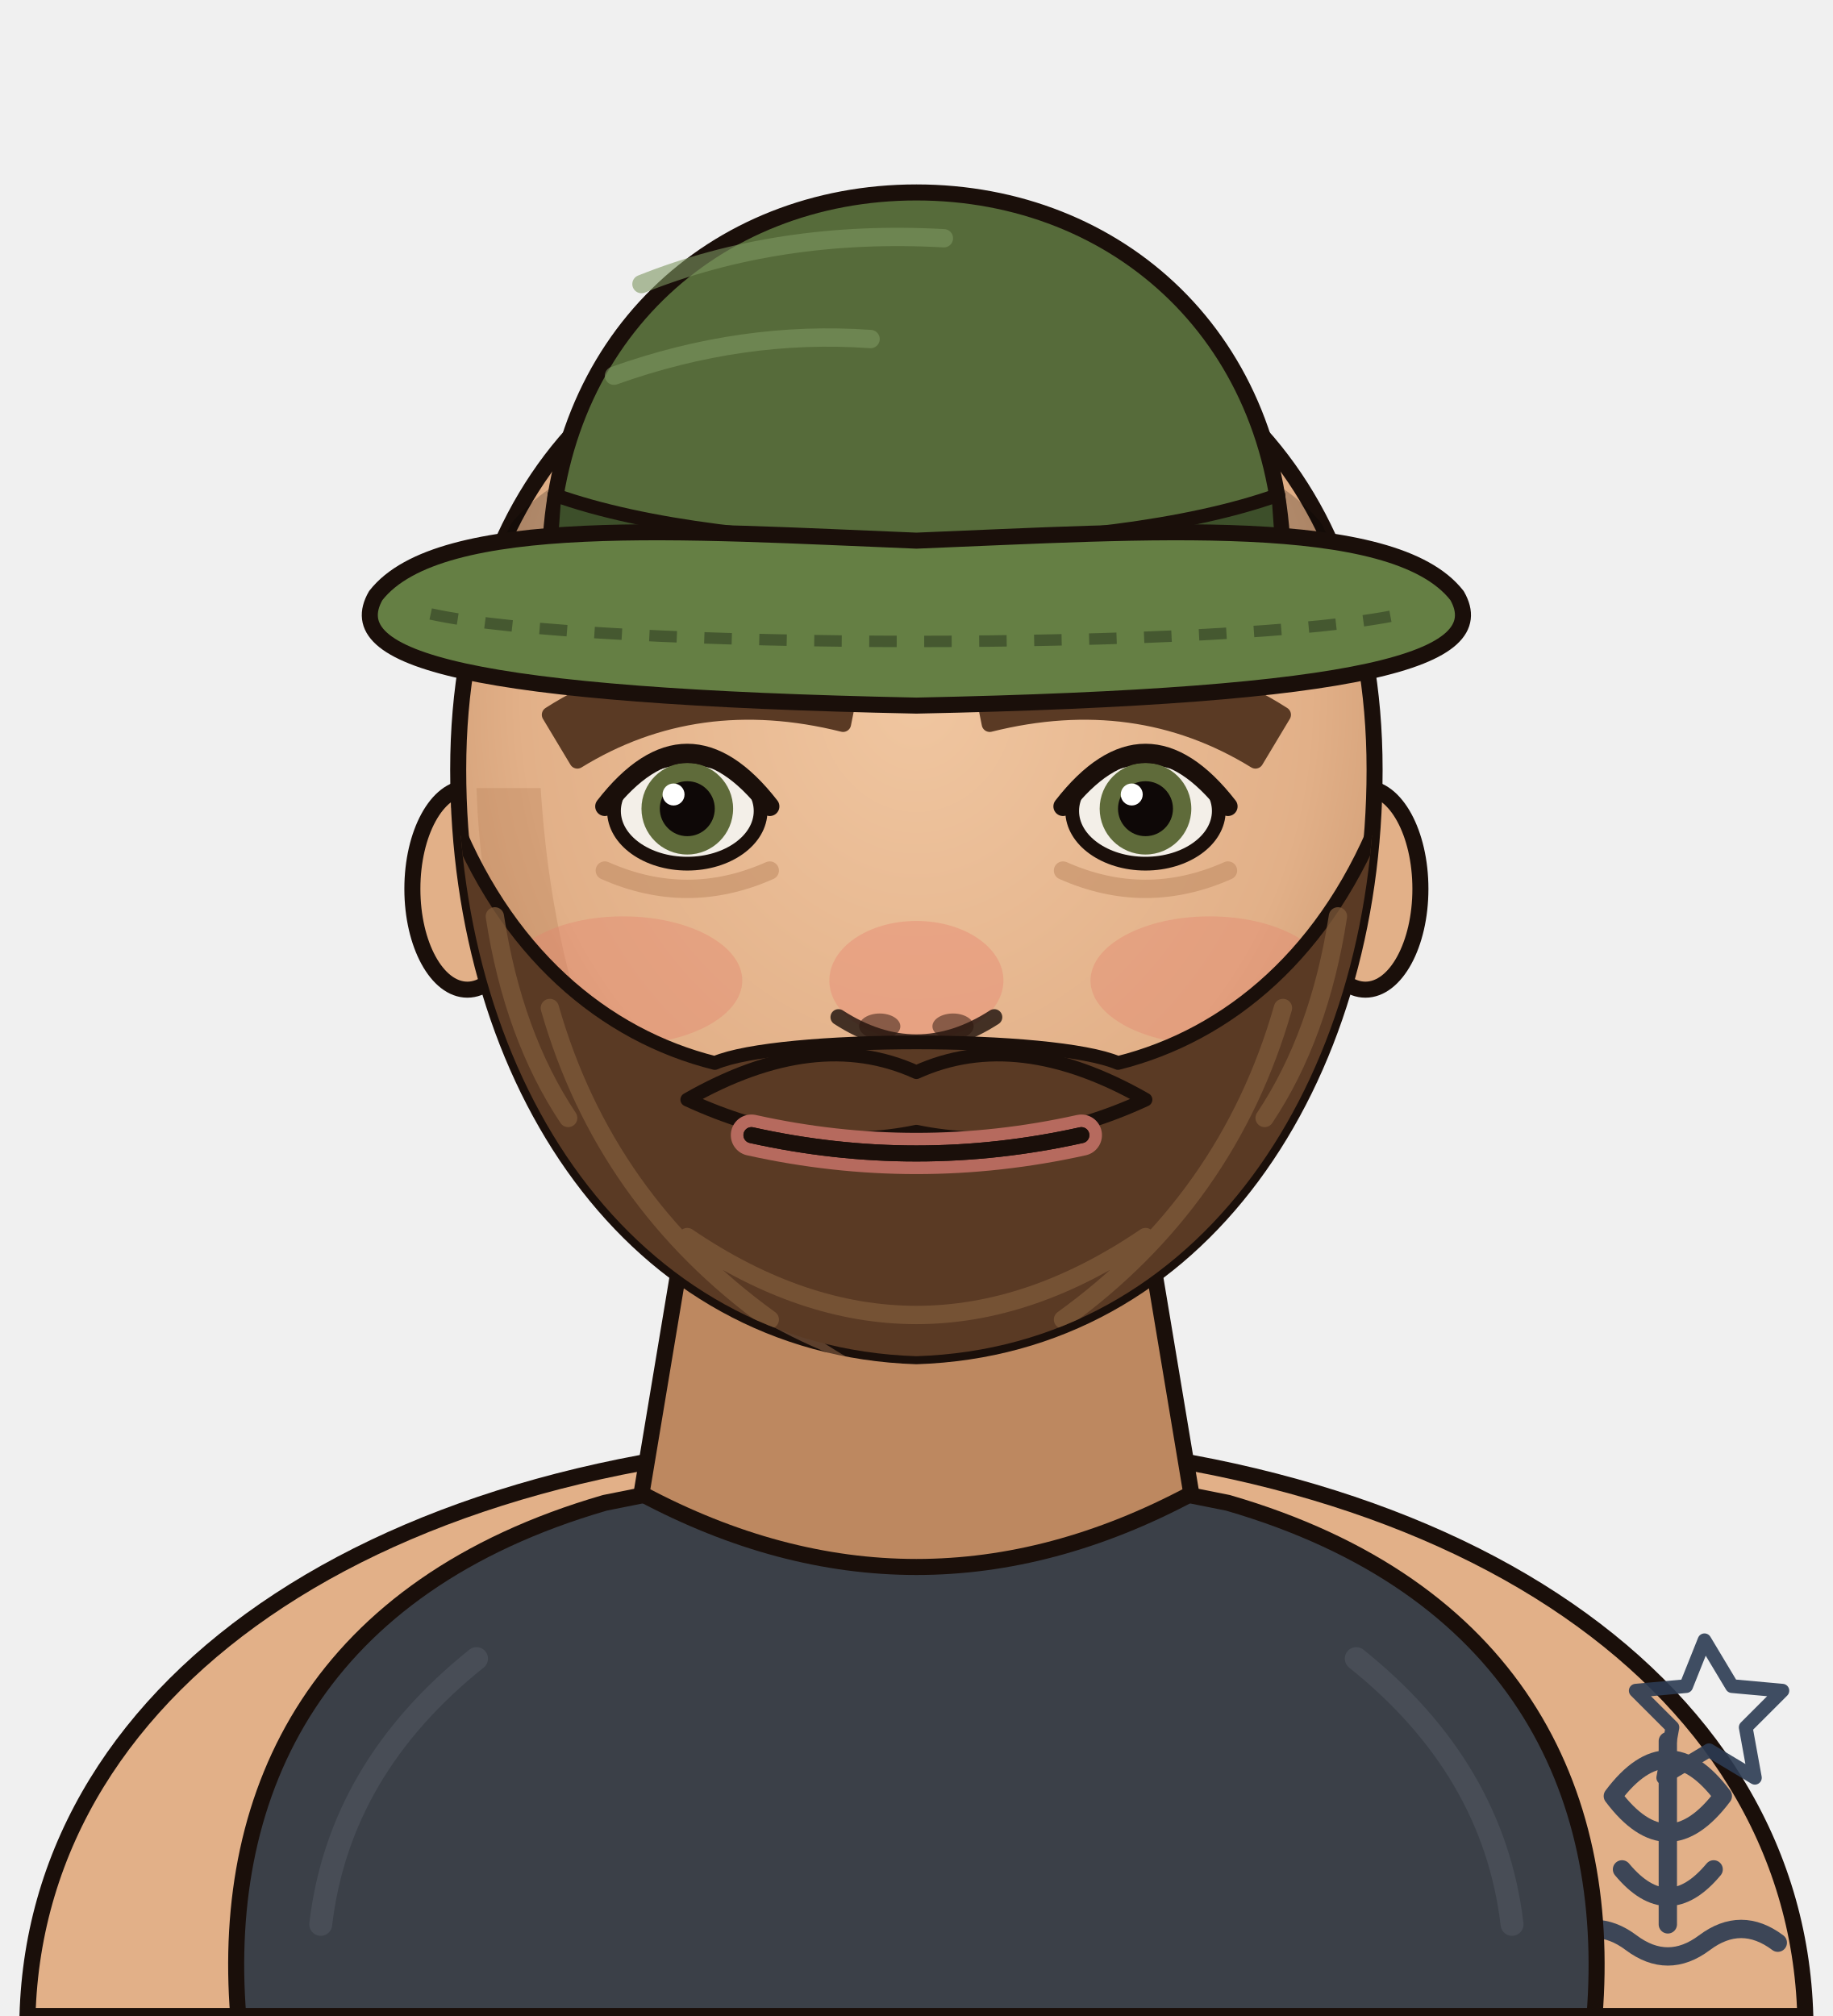
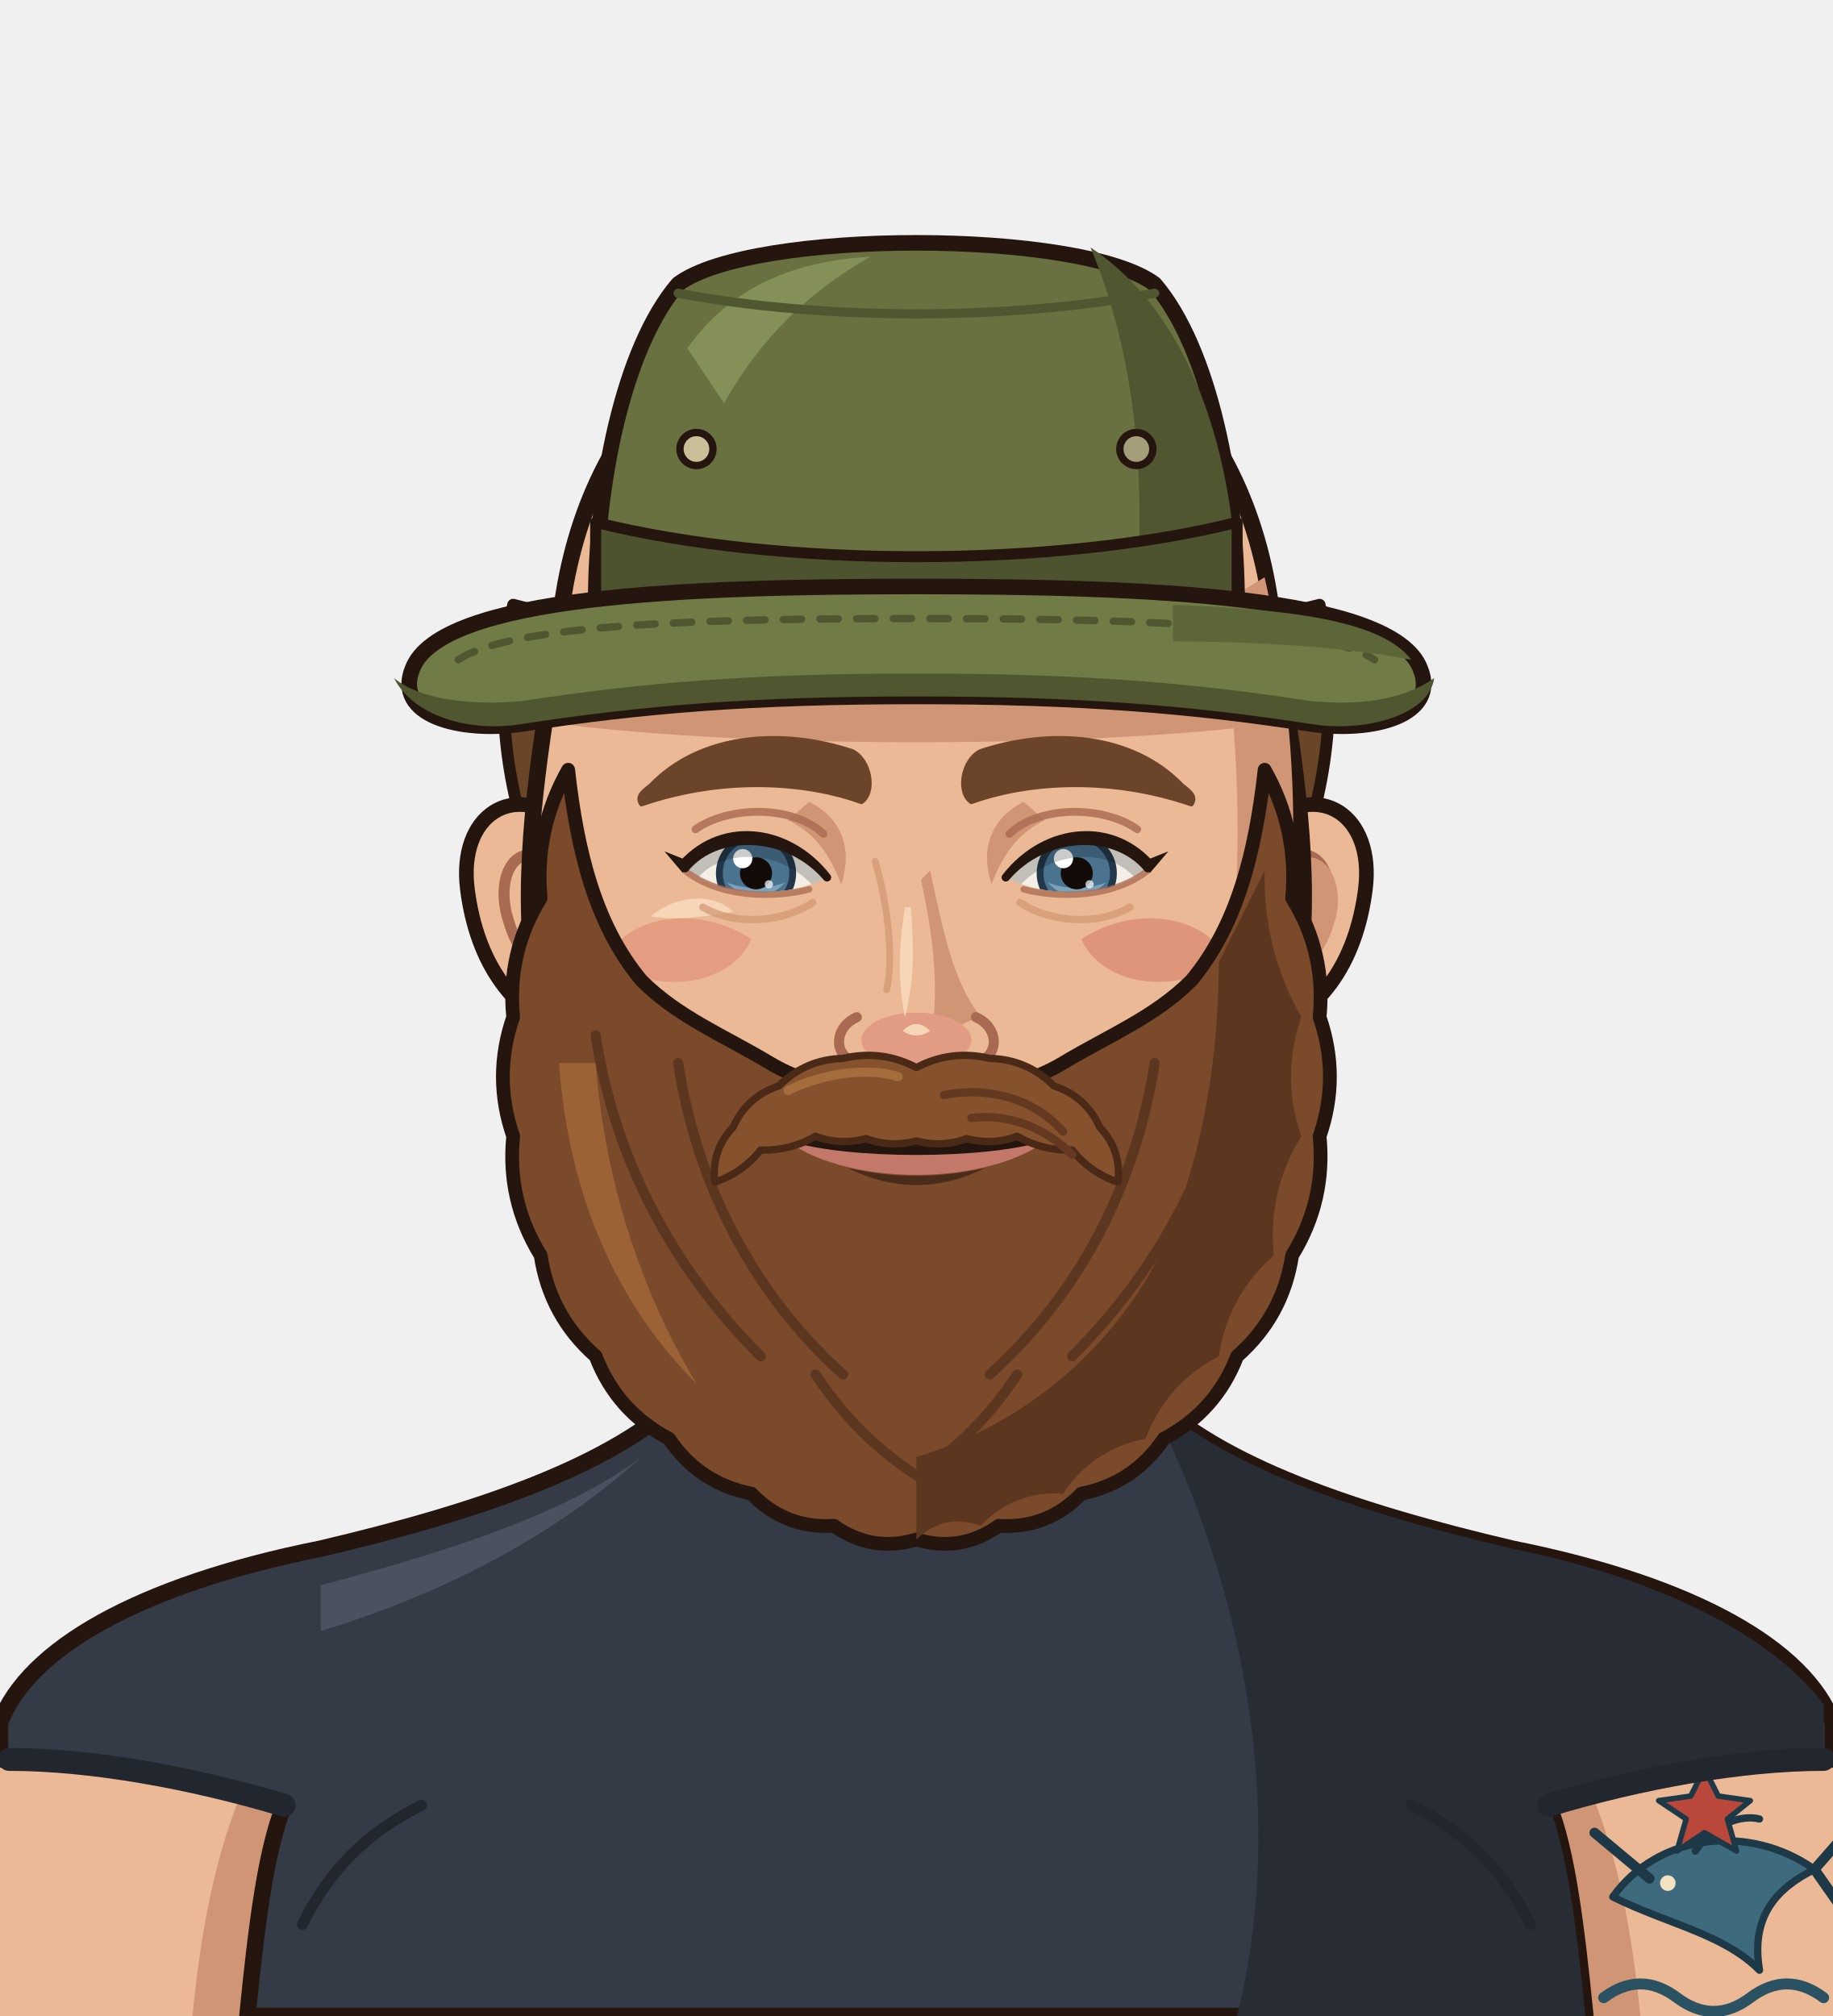
<svg xmlns="http://www.w3.org/2000/svg" viewBox="0 0 400 440" role="img" aria-label="Avatar Cal">
  <defs>
    <clipPath id="mouth-clip">
-       <path id="mouth-clip-path" d="M 164 247.75 Q 200 255.75 236 247.75 Q 200 255.75 164 247.75 Z" />
+       <path id="mouth-clip-path" d="M 172.3 247.8 C 188.9 251.9 211.1 251.9 227.8 247.8 C 215.3 251.9 184.7 251.9 172.3 247.8 Z" />
    </clipPath>
    <clipPath id="face-clip">
-       <path d="M 100 168 C 100 98, 146 64, 200 64 C 254 64, 300 98, 300 168 C 300 236, 262 294, 200 296 C 138 294, 100 236, 100 168 Z" />
+       <path d="M 200 62 C 156 62 126 92 122 138 C 118 162 114 186 116 208 C 118 238 132 268 158 288 C 172 298 186 302 200 302 C 214 302 228 298 242 288 C 268 268 282 238 284 208 C 286 186 282 162 278 138 C 274 92 244 62 200 62 Z" />
    </clipPath>
-     <radialGradient id="skin" cx="50%" cy="38%" r="72%">
-       <stop offset="0" stop-color="#f0c6a0" />
-       <stop offset=".6" stop-color="#e2b088" />
-       <stop offset="1" stop-color="#bd8860" />
-     </radialGradient>
  </defs>
  <g id="avatar-body">
-     <path d="M 6 440 C 8 366, 86 314, 200 314 C 314 314, 392 366, 394 440 Z" fill="#e2b088" stroke="#1a0f0a" stroke-width="3.5" stroke-linejoin="round" />
-     <g opacity=".9" stroke="#2b3b52" stroke-linecap="round" stroke-linejoin="round" fill="none">
-       <path d="M 352 392 q 12 -16 24 0 q -12 16 -24 0 Z" stroke-width="4" />
-       <path d="M 364 380 v 40 M 354 408 q 10 12 20 0" stroke-width="4" />
-       <path d="M 340 424 q 8 -6 16 0 t 16 0 t 16 0" stroke-width="4" />
-       <path d="M 372 358 l 6 10 l 11 1 l -8 8 l 2 11 l -10 -6 l -10 6 l 2 -11 l -8 -8 l 11 -1 Z" stroke-width="3" />
-     </g>
-     <path d="M 52 440 C 48 390, 70 346, 132 328 L 162 322 Q 200 346 238 322 L 268 328 C 330 346, 352 390, 348 440 Z" fill="#3b4048" stroke="#1a0f0a" stroke-width="3.5" stroke-linejoin="round" />
-     <path d="M 164 326 Q 200 352 236 326" fill="none" stroke="#2a2e34" stroke-width="6" stroke-linecap="round" />
-     <path d="M 70 420 Q 74 386 104 362 M 330 420 Q 326 386 296 362" fill="none" stroke="#4d535c" stroke-width="5" stroke-linecap="round" opacity=".7" />
+     <path d="M 64 392 C 40 386 18 382 -2 382 L -2 442 L 54 442 C 56 420 58 404 64 392 Z" fill="#ebb995" stroke="#24160f" stroke-width="3.4" stroke-linecap="round" stroke-linejoin="round" />
+     <path d="M 336 392 C 360 386 382 382 402 382 L 402 442 L 346 442 C 344 420 342 404 336 392 Z" fill="#ebb995" stroke="#24160f" stroke-width="3.4" stroke-linecap="round" stroke-linejoin="round" />
+     <path d="M 62 394 C 58 404 56 420 54 440 L 42 440 C 44 420 47 406 52 393 Z" fill="#d09574" />
+     <path d="M 338 394 C 342 404 344 420 346 440 L 358 440 C 356 420 353 406 348 393 Z" fill="#d09574" />
+     <path d="M 352 414 C 362 400 382 398 396 408 C 388 412 382 418 384 430 C 376 422 364 420 352 414 Z" fill="#3d6b7d" stroke="#1d3846" stroke-width="1.6" stroke-linecap="round" stroke-linejoin="round" />
+     <path d="M 396 408 L 403 400 M 396 408 L 403 418" fill="none" stroke="#1d3846" stroke-width="2.2" stroke-linecap="round" stroke-linejoin="round" />
+     <path d="M 360 410 L 348 400" fill="none" stroke="#1d3846" stroke-width="2.2" stroke-linecap="round" stroke-linejoin="round" />
+     <path d="M 370 404 C 374 398 380 396 384 397" fill="none" stroke="#1d3846" stroke-width="1.6" stroke-linecap="round" stroke-linejoin="round" />
+     <circle cx="364" cy="411" r="1.7" fill="#f3e3c3" />
+     <path d="M 350 436 Q 358 430 366 436 T 382 436 T 398 436" fill="none" stroke="#2b5263" stroke-width="2.4" stroke-linecap="round" stroke-linejoin="round" />
+     <path d="M 372 386 L 375 392 L 382 393 L 377 397 L 379 404 L 372 400 L 366 404 L 368 397 L 362 393 L 369 392 Z" fill="#b9483b" stroke="#1d3846" stroke-width="1.2" stroke-linecap="round" stroke-linejoin="round" />
+     <path d="M 54 440 C 56 420 58 404 62 394 C 40 388 18 384 0 384 L 0 376 C 6 360 30 346 70 338 C 104 330 134 320 150 304 L 250 304 C 266 320 296 330 330 338 C 370 346 394 360 400 376 L 400 384 C 382 384 360 388 338 394 C 342 404 344 420 346 440 Z" fill="#353b46" stroke="#24160f" stroke-width="3.6" stroke-linecap="round" stroke-linejoin="round" />
+     <path d="M 250 304 C 266 320 296 330 330 338 C 360 344 386 356 398 372 L 398 384 C 380 385 358 389 338 394 C 342 404 344 420 346 440 L 270 440 C 280 400 274 350 250 304 Z" fill="#272c35" />
+     <path d="M 70 346 C 100 338 124 330 140 318 C 120 336 96 348 70 356 Z" fill="#4a5260" />
+     <path d="M 2 384 C 20 384 42 388 62 394 M 398 384 C 380 384 358 388 338 394" fill="none" stroke="#22262e" stroke-width="5" stroke-linecap="round" stroke-linejoin="round" />
+     <path d="M 66 420 C 72 408 80 400 92 394 M 334 420 C 328 408 320 400 308 394" fill="none" stroke="#22262e" stroke-width="2.4" stroke-linecap="round" stroke-linejoin="round" />
+     <path d="M 150 304 C 168 322 232 322 250 304" fill="none" stroke="#2a2f38" stroke-width="8" stroke-linecap="round" stroke-linejoin="round" />
    <g id="avatar-head" transform="rotate(0 200 300)">
-       <path d="M 150 266 L 140 326 Q 200 358 260 326 L 250 266 Z" fill="#bd8860" stroke="#1a0f0a" stroke-width="3.5" stroke-linejoin="round" />
-       <ellipse cx="102" cy="194" rx="12" ry="22" fill="#e2b088" stroke="#1a0f0a" stroke-width="3.5" />
-       <ellipse cx="298" cy="194" rx="12" ry="22" fill="#e2b088" stroke="#1a0f0a" stroke-width="3.5" />
-       <path d="M 106 120 L 100 176 L 116 170 L 120 124 Z M 294 120 L 300 176 L 284 170 L 280 124 Z" fill="#6b4a2f" stroke="#1a0f0a" stroke-width="3" stroke-linejoin="round" />
-       <path id="face-shape" d="M 100 168 C 100 98, 146 64, 200 64 C 254 64, 300 98, 300 168 C 300 236, 262 294, 200 296 C 138 294, 100 236, 100 168 Z" fill="url(#skin)" stroke="#1a0f0a" stroke-width="3.5" stroke-linejoin="round" />
-       <g id="avatar-face">
-         <path d="M 104 172 C 106 236, 140 282, 188 298 C 148 276, 122 236, 118 172 Z" fill="#bd8860" opacity=".4" />
-         <ellipse cx="136" cy="214" rx="26" ry="14" fill="#e4846d" opacity=".4" />
-         <ellipse cx="264" cy="214" rx="26" ry="14" fill="#e4846d" opacity=".4" />
-         <g id="eye-l" data-cx="150" data-cy="177" transform="translate(150 177)">
-           <ellipse rx="16" ry="11.5" fill="#f3efe8" stroke="#1a0f0a" stroke-width="3" />
-           <g id="pupil-l">
-             <circle cx="0" cy="-0.5" r="10.0" fill="#5f6b3a" />
-             <circle cx="0" cy="-0.5" r="6.0" fill="#0e0807" />
-             <circle cx="-3" cy="-3.6" r="2.4" fill="#ffffff" />
+       <path d="M 156 250 L 152 318 L 248 318 L 244 250 Z" fill="#d09574" />
+       <path d="M 112 132 C 108 150 110 170 116 186 L 128 180 C 124 166 124 150 128 136 Z M 288 132 C 292 150 290 170 284 186 L 272 180 C 276 166 276 150 272 136 Z" fill="#6b4527" stroke="#24160f" stroke-width="2.6" stroke-linecap="round" stroke-linejoin="round" />
+       <path d="M 124 180 C 112 170 100 178 102 194 C 104 210 112 222 126 226 M 276 180 C 288 170 300 178 298 194 C 296 210 288 222 274 226" fill="#ebb995" stroke="#24160f" stroke-width="3.2" stroke-linecap="round" stroke-linejoin="round" />
+       <path d="M 120 188 C 112 183 108 192 111 201 C 113 208 117 212 122 213 M 280 188 C 288 183 292 192 289 201 C 287 208 283 212 278 213" fill="none" stroke="#a86a50" stroke-width="2.4" stroke-linecap="round" stroke-linejoin="round" />
+       <path d="M 282 188 C 290 184 294 194 291 202 C 289 209 284 213 279 214 L 278 190 Z" fill="#d09574" />
+       <path d="M 200 62 C 156 62 126 92 122 138 C 118 162 114 186 116 208 C 118 238 132 268 158 288 C 172 298 186 302 200 302 C 214 302 228 298 242 288 C 268 268 282 238 284 208 C 286 186 282 162 278 138 C 274 92 244 62 200 62 Z" fill="#ebb995" stroke="#24160f" stroke-width="3.6" stroke-linecap="round" stroke-linejoin="round" />
+       <g clip-path="url(#face-clip)">
+         <path d="M 276 126 C 286 170 284 214 270 250 L 262 240 C 272 210 272 168 266 132 Z" fill="#d09574" />
+         <path d="M 110 140 L 290 140 L 290 156 C 250 164 150 164 110 156 Z" fill="#d09574" />
+         <path d="M 132 210 C 136 200 152 197 164 205 C 160 214 146 218 132 210 Z" fill="#e08a73" opacity=".6" />
+         <path d="M 268 210 C 264 200 248 197 236 205 C 240 214 254 218 268 210 Z" fill="#d77d68" opacity=".6" />
+         <path d="M 142 200 C 148 195 156 195 160 199 C 154 200 148 201 142 200 Z" fill="#f7d6b8" />
+       </g>
+       <g id="avatar-jaw" data-pivot="200" data-chin="336">
+         <path d="M 124 168 Q 116.6 181.1 118 196 Q 110.6 208 112 222 Q 107.5 235 112 248 Q 110.6 262 118 274 Q 120 287.2 130 296 Q 134.6 308 146 314 Q 152.5 323.7 164 326 Q 171.4 333.7 182 333 Q 190.3 338.9 200 336 Q 209.7 338.9 218 333 Q 228.6 333.7 236 326 Q 247.5 323.7 254 314 Q 265.4 308 270 296 Q 280 287.2 282 274 Q 289.4 262 288 248 Q 292.5 235 288 222 Q 289.4 208 282 196 Q 283.4 181.1 276 168 L 276 168 C 274 186 270 202 260 214 C 252 222 242 226 232 232 C 222 238 212 238 200 238 C 188 238 178 238 168 232 C 158 226 148 222 140 214 C 130 202 126 186 124 168 Z" fill="#7a4a2a" stroke="#24160f" stroke-width="3" stroke-linecap="round" stroke-linejoin="round" />
+         <path d="M 276 190 Q 275.6 207.1 284 222 Q 279.5 235 284 248 Q 276.6 260 278 274 Q 268 282.8 266 296 Q 254.6 302 250 314 Q 238.5 316.3 232 326 Q 221.4 325.3 214 333 Q 206.1 330.1 200 336 L 200 318 C 220 312 240 298 252 276 C 262 256 266 232 266 210 Z" fill="#5c361f" />
+         <path d="M 122 232 C 124 260 134 284 152 302 C 140 282 132 258 130 232 Z" fill="#9b6236" />
+         <path d="M 130 226 C 134 252 146 276 166 296 M 148 232 C 152 258 164 282 184 300 M 270 226 C 266 252 254 276 234 296 M 252 232 C 248 258 236 282 216 300 M 178 300 C 186 312 194 318 200 322 M 222 300 C 214 312 206 318 200 322" fill="none" stroke="#5c361f" stroke-width="2.2" stroke-linecap="round" stroke-linejoin="round" />
+       </g>
+       <g clip-path="url(#face-clip)">
+         <g id="avatar-face">
+           <path d="M 176.6 175 C 184.4 179 185.9 186 183.6 193 C 181.3 187 178.2 182 172 179 Z" fill="#d09574" />
+           <path d="M 151.8 181 C 158.8 176 172.8 175.5 179.7 182" fill="none" stroke="#a86a50" stroke-width="1.7" stroke-linecap="round" stroke-linejoin="round" opacity=".8" />
+           <path d="M 153.4 198 C 160.3 202 170.4 201.5 177.4 197" fill="none" stroke="#d09574" stroke-width="1.6" stroke-linecap="round" stroke-linejoin="round" opacity=".7" />
+           <path d="M 223.4 175 C 215.6 179 214.1 186 216.4 193 C 218.7 187 221.8 182 228 179 Z" fill="#d09574" />
+           <path d="M 248.2 181 C 241.2 176 227.2 175.5 220.3 182" fill="none" stroke="#a86a50" stroke-width="1.7" stroke-linecap="round" stroke-linejoin="round" opacity=".8" />
+           <path d="M 246.6 198 C 239.7 202 229.6 201.5 222.6 197" fill="none" stroke="#d09574" stroke-width="1.6" stroke-linecap="round" stroke-linejoin="round" opacity=".7" />
+           <g id="eye-l" data-cx="165" data-cy="190" transform="translate(165 190)">
+             <clipPath id="eye-l-clip">
+               <path d="M -15.5 -0.5 C -8.5 -9 7 -8.5 15.5 1.5 C 7 6 -7.8 6.2 -15.5 -0.5 Z" />
+             </clipPath>
+             <path d="M -15.5 -0.5 C -8.5 -9 7 -8.5 15.5 1.5 C 7 6 -7.8 6.2 -15.5 -0.5 Z" fill="#f3eee6" />
+             <g clip-path="url(#eye-l-clip)">
+               <g id="pupil-l">
+                 <circle cy="0.6" r="8.0" fill="#4a7390" />
+                 <path d="M -6.4 2.6 Q 0 9 6.4 2.6 Q 0 5 -6.4 2.6 Z" fill="#7aa2bb" />
+                 <circle cy="0.6" r="8.0" fill="none" stroke="#22384a" stroke-width="1.5" />
+                 <circle cy="0.6" r="3.5" fill="#120b08" />
+                 <circle cx="-2.9" cy="-2.6" r="2.1" fill="#fff" />
+                 <circle cx="2.8" cy="3" r="0.9" fill="#fff" opacity=".7" />
+               </g>
+               <path d="M -15.5 -0.5 C -8.5 -9 7 -8.5 15.5 1.5" fill="none" stroke="#000" stroke-width="7" stroke-linecap="round" stroke-linejoin="round" opacity=".2" />
+             </g>
+             <path d="M -15.5 0 C -7.8 6.2 4.6 6 11.6 4.1" fill="none" stroke="#a86a50" stroke-width="1.4" stroke-linecap="round" stroke-linejoin="round" opacity=".75" />
+             <path d="M -17.3 -1.2 C -8.5 -12 7 -10.7 16.1 0.8 C 7 -8.5 -8.5 -9 -15.5 -0.5 Z" fill="#24160f" />
+             <path d="M -14.5 -2 L -20 -4.2 L -16 0.5 Z" fill="#24160f" />
+             <path d="M -15.5 -0.5 C -8.5 -9 7 -8.5 15.5 1.5" fill="none" stroke="#24160f" stroke-width="1.8" stroke-linecap="round" stroke-linejoin="round" vector-effect="non-scaling-stroke" />
          </g>
-           <path d="M -18 -1 Q 0 -24.15 18 -1" fill="none" stroke="#1a0f0a" stroke-width="4.2" stroke-linecap="round" />
-         </g>
-         <g id="eye-r" data-cx="250" data-cy="177" transform="translate(250 177)">
-           <ellipse rx="16" ry="11.5" fill="#f3efe8" stroke="#1a0f0a" stroke-width="3" />
-           <g id="pupil-r">
-             <circle cx="0" cy="-0.5" r="10.0" fill="#5f6b3a" />
-             <circle cx="0" cy="-0.5" r="6.0" fill="#0e0807" />
-             <circle cx="-3" cy="-3.6" r="2.4" fill="#ffffff" />
+           <g id="eye-r" data-cx="235" data-cy="190" transform="translate(235 190)">
+             <clipPath id="eye-r-clip">
+               <path d="M 15.5 -0.5 C 8.5 -9 -7 -8.5 -15.5 1.5 C -7 6 7.8 6.2 15.5 -0.5 Z" />
+             </clipPath>
+             <path d="M 15.5 -0.5 C 8.5 -9 -7 -8.5 -15.5 1.5 C -7 6 7.8 6.2 15.5 -0.5 Z" fill="#f3eee6" />
+             <g clip-path="url(#eye-r-clip)">
+               <g id="pupil-r">
+                 <circle cy="0.6" r="8.0" fill="#4a7390" />
+                 <path d="M -6.4 2.6 Q 0 9 6.4 2.6 Q 0 5 -6.4 2.6 Z" fill="#7aa2bb" />
+                 <circle cy="0.6" r="8.0" fill="none" stroke="#22384a" stroke-width="1.5" />
+                 <circle cy="0.6" r="3.5" fill="#120b08" />
+                 <circle cx="-2.9" cy="-2.6" r="2.1" fill="#fff" />
+                 <circle cx="2.8" cy="3" r="0.9" fill="#fff" opacity=".7" />
+               </g>
+               <path d="M 15.5 -0.5 C 8.5 -9 -7 -8.5 -15.5 1.5" fill="none" stroke="#000" stroke-width="7" stroke-linecap="round" stroke-linejoin="round" opacity=".2" />
+             </g>
+             <path d="M 15.5 0 C 7.8 6.2 -4.6 6 -11.6 4.1" fill="none" stroke="#a86a50" stroke-width="1.4" stroke-linecap="round" stroke-linejoin="round" opacity=".75" />
+             <path d="M 17.3 -1.2 C 8.5 -12 -7 -10.7 -16.1 0.8 C -7 -8.5 8.5 -9 15.5 -0.5 Z" fill="#24160f" />
+             <path d="M 14.5 -2 L 20 -4.2 L 16 0.5 Z" fill="#24160f" />
+             <path d="M 15.5 -0.5 C 8.5 -9 -7 -8.5 -15.5 1.5" fill="none" stroke="#24160f" stroke-width="1.8" stroke-linecap="round" stroke-linejoin="round" vector-effect="non-scaling-stroke" />
          </g>
-           <path d="M -18 -1 Q 0 -24.15 18 -1" fill="none" stroke="#1a0f0a" stroke-width="4.2" stroke-linecap="round" />
-         </g>
-         <path d="M 132 190 Q 150 198 168 190 M 232 190 Q 250 198 268 190" fill="none" stroke="#bd8860" stroke-width="4" stroke-linecap="round" opacity=".55" />
-         <path id="brow-l" d="M 120 156 Q 148 138 186 148 L 184 158 Q 152 150 126 166 Z" fill="#5a3a24" stroke="#5a3a24" stroke-width="3.5" stroke-linejoin="round" />
-         <path id="brow-r" d="M 280 156 Q 252 138 214 148 L 216 158 Q 248 150 274 166 Z" fill="#5a3a24" stroke="#5a3a24" stroke-width="3.5" stroke-linejoin="round" />
-         <ellipse cx="200" cy="214" rx="19" ry="13" fill="#e8957a" opacity=".6" />
-         <path d="M 183 222 Q 200 233 217 222" fill="none" stroke="#1a0f0a" stroke-width="3.5" stroke-linecap="round" opacity=".8" />
-         <ellipse cx="192" cy="224" rx="4.5" ry="2.8" fill="#2a130c" opacity=".5" />
-         <ellipse cx="208" cy="224" rx="4.5" ry="2.8" fill="#2a130c" opacity=".5" />
-         <g clip-path="url(#face-clip)">
-           <path d="M 98 176 C 96 246, 138 312, 200 318 C 262 312, 304 246, 302 176 C 290 208, 268 226, 244 232 C 230 226, 170 226, 156 232 C 132 226, 110 208, 98 176 Z" fill="#5a3a24" stroke="#1a0f0a" stroke-width="3" stroke-linejoin="round" />
-           <path d="M 120 220 Q 132 262 168 288 M 280 220 Q 268 262 232 288 M 150 270 Q 200 304 250 270 M 108 200 Q 112 226 124 244 M 292 200 Q 288 226 276 244" fill="none" stroke="#7e5a3a" stroke-width="4" stroke-linecap="round" opacity=".75" />
-         </g>
-         <path d="M 150 240 Q 178 224 200 234 Q 222 224 250 240 Q 224 252 200 247 Q 176 252 150 240 Z" fill="#5a3a24" stroke="#1a0f0a" stroke-width="3" stroke-linejoin="round" />
-         <g id="mouth">
-           <path id="mouth-lips" d="M 164 247.75 Q 200 255.75 236 247.75 Q 200 255.75 164 247.75 Z" fill="none" stroke="#b66a5e" stroke-width="9" stroke-linejoin="round" stroke-linecap="round" />
-           <path id="mouth-cavity" d="M 164 247.75 Q 200 255.75 236 247.75 Q 200 255.75 164 247.75 Z" fill="#4a121a" stroke="#1a0f0a" stroke-width="3.5" stroke-linejoin="round" stroke-linecap="round" />
-           <g clip-path="url(#mouth-clip)">
-             <rect id="mouth-teeth" x="168" y="242" width="64" height="0" fill="#f6f1e6" />
-             <ellipse id="mouth-tongue" cx="200" cy="262" rx="16" ry="0" fill="#d4566e" />
+           <g id="brow-l">
+             <path d="M 188 175 C 177 171 159 169 140 175.5 C 139 174 140 173 142 171.5 C 153 160 171 159 186 164 C 190 166 191 173 188 175 Z" fill="#6b4429" stroke="#6b4429" stroke-width="1" stroke-linecap="round" stroke-linejoin="round" />
          </g>
-           <path id="mouth-line" d="M 164 247.75 Q 200 255.75 236 247.75 Q 200 255.75 164 247.75 Z" fill="none" stroke="#1a0f0a" stroke-width="3.5" stroke-linejoin="round" stroke-linecap="round" />
+           <g id="brow-r">
+             <path d="M 212 175 C 223 171 241 169 260 175.5 C 261 174 260 173 258 171.5 C 247 160 229 159 214 164 C 210 166 209 173 212 175 Z" fill="#6b4429" stroke="#6b4429" stroke-width="1" stroke-linecap="round" stroke-linejoin="round" />
+           </g>
+           <path d="M 185 233 Q 200 241 215 233 Q 200 237 185 233 Z" fill="#d09574" />
+           <path d="M 203 190 C 206 204 208 214 214 222 C 210 223 206 226 203 229 C 205 216 204 206 201 192 Z" fill="#d09574" />
+           <ellipse cx="200" cy="227" rx="12" ry="6" fill="#e39c84" />
+           <path d="M 197.5 198 C 196 208 196 214 197.5 222 C 199.5 214 199.5 208 198.8 198 Z" fill="#f7d6b8" />
+           <path d="M 197 225 Q 200 222 203 225 Q 200 227 197 225 Z" fill="#f7d6b8" />
+           <path d="M 191 188 C 194 198 195 210 193.5 216" fill="none" stroke="#d09574" stroke-width="1.5" stroke-linecap="round" stroke-linejoin="round" opacity=".7" />
+           <path d="M 187 222 C 182.5 224 182 229 185 231" fill="none" stroke="#a86a50" stroke-width="2.2" stroke-linecap="round" stroke-linejoin="round" />
+           <path d="M 213 222 C 217.5 224 218 229 215 231" fill="none" stroke="#a86a50" stroke-width="2.2" stroke-linecap="round" stroke-linejoin="round" />
+           <path d="M 190 232.5 C 192 230.5 195 231 196.5 233 C 193 233.5 192 234 190 232.5 Z M 210 232.5 C 208 230.5 205 231 203.5 233 C 207 233.5 208 234 210 232.5 Z" fill="#3a2017" />
+           <path d="M 187 231 Q 200 237 213 231 Q 200 234 187 231 Z" fill="#a86a50" opacity=".55" />
+           <g id="mouth">
+             <path id="mouth-shade" d="M 185 254.9 Q 200 262.4 215 254.9 Q 200 258.4 185 254.9 Z" fill="#4a2c1a" />
+             <path id="mouth-lips" d="M 170.3 247.8 C 184.7 247.4 189 244.9 194 245.4 Q 200 247.9 206 245.4 C 211 244.9 215.3 247.4 229.8 247.8 C 216.7 259.3 183.3 259.3 170.3 247.8 Z" fill="#c4786a" />
+             <path id="mouth-cavity" d="M 172.3 247.8 C 188.9 251.9 211.1 251.9 227.8 247.8 C 215.3 251.9 184.7 251.9 172.3 247.8 Z" fill="#3a1015" />
+             <g clip-path="url(#mouth-clip)">
+               <rect id="mouth-teeth" x="176" y="249" width="48" height="0" rx="2.5" fill="#f4efe6" />
+               <ellipse id="mouth-tongue" cx="200" cy="262" rx="18" ry="0" fill="#c4545f" />
+             </g>
+             <path id="mouth-line" d="M 172.3 247.8 C 188.9 251.9 211.1 251.9 227.8 247.8 C 215.3 251.9 184.7 251.9 172.3 247.8 Z M 173.3 247.8 Q 169.8 248.3 168.8 245.9 M 226.8 247.8 Q 230.3 248.3 231.3 245.9" fill="none" stroke="#24160f" stroke-width="2.4" stroke-linecap="round" stroke-linejoin="round" />
+           </g>
+           <path d="M 156 258 Q 155.2 251.1 160 246 Q 163 239.3 170 237 Q 175.8 231.2 184 231 Q 192.4 229 200 233 Q 207.6 229 216 231 Q 224.2 231.2 230 237 Q 237 239.3 240 246 Q 244.8 251.1 244 258 Q 238 256 234 251 Q 227.6 251.2 222 248 Q 216.6 250 211 248.5 Q 205.6 250.5 200 249 Q 194.4 250.5 189 248.5 Q 183.4 250 178 248 Q 172.4 251.2 166 251 Q 162 256 156 258 Z" fill="#86522e" stroke="#4a2a17" stroke-width="1.6" stroke-linecap="round" stroke-linejoin="round" />
+           <path d="M 206 239 C 216 237 226 240 232 247 M 212 244 C 220 243 228 246 234 252" fill="none" stroke="#64391f" stroke-width="1.8" stroke-linecap="round" stroke-linejoin="round" />
+           <path d="M 172 238 C 180 234 190 233 196 235" fill="none" stroke="#a56c3c" stroke-width="2" stroke-linecap="round" stroke-linejoin="round" />
        </g>
      </g>
-       <path d="M 104 130 C 110 100, 150 90, 200 90 C 250 90, 290 100, 296 130 Q 200 150 104 130 Z" fill="#000" opacity=".22" clip-path="url(#face-clip)" />
-       <path d="M 120 124 C 120 74, 156 42, 200 42 C 244 42, 280 74, 280 124 Z" fill="#566b3a" stroke="#1a0f0a" stroke-width="3.5" stroke-linejoin="round" />
-       <path d="M 121 108 C 160 122, 240 122, 279 108 L 280 122 C 240 136, 160 136, 120 122 Z" fill="#3d4f2a" stroke="#1a0f0a" stroke-width="3" stroke-linejoin="round" />
-       <path d="M 82 130 C 96 112, 150 116, 200 118 C 250 116, 304 112, 318 130 C 326 144, 298 152, 200 154 C 102 152, 74 144, 82 130 Z" fill="#657f44" stroke="#1a0f0a" stroke-width="3.5" stroke-linejoin="round" />
-       <path d="M 94 134 C 130 142, 270 142, 306 134" fill="none" stroke="#3d4f2a" stroke-width="2.5" stroke-dasharray="6 6" opacity=".8" />
-       <path d="M 140 62 Q 170 50 206 52 M 134 82 Q 162 72 190 74" fill="none" stroke="#7d9660" stroke-width="4" stroke-linecap="round" opacity=".6" />
+       <path d="M 130 132 C 130 106 136 76 148 62 C 164 50 236 50 252 62 C 264 76 270 106 270 132 Z" fill="#68713f" stroke="#24160f" stroke-width="3.4" stroke-linecap="round" stroke-linejoin="round" />
+       <path d="M 238 54 C 262 70 270 104 270 132 L 248 132 C 250 104 248 78 238 54 Z" fill="#4f5630" />
+       <path d="M 150 76 C 160 62 174 57 190 56 C 176 64 166 74 158 88 Z" fill="#858f58" />
+       <path d="M 148 64 C 180 70 220 70 252 64" fill="none" stroke="#4f5630" stroke-width="2" stroke-linecap="round" stroke-linejoin="round" />
+       <circle cx="152" cy="98" r="3.6" fill="#c9c09a" stroke="#24160f" stroke-width="1.6" />
+       <circle cx="248" cy="98" r="3.6" fill="#a69d7a" stroke="#24160f" stroke-width="1.6" />
+       <path d="M 130 114 C 170 124 230 124 270 114 L 270 130 C 230 140 170 140 130 130 Z" fill="#4c532e" stroke="#24160f" stroke-width="2.4" stroke-linecap="round" stroke-linejoin="round" />
+       <path d="M 90 146 C 96 130 150 128 200 128 C 250 128 304 130 310 146 C 314 156 300 160 286 158 C 260 154 236 152 200 152 C 164 152 140 154 114 158 C 100 160 86 156 90 146 Z" fill="#717b45" stroke="#24160f" stroke-width="3.4" stroke-linecap="round" stroke-linejoin="round" />
+       <path d="M 86 148 C 90 156 102 160 114 158 C 140 154 164 152 200 152 C 236 152 260 154 286 158 C 298 160 312 156 313 148 C 306 153 296 154 286 153 C 260 149 236 147 200 147 C 164 147 140 149 114 153 C 104 154 92 153 86 148 Z" fill="#4f5630" />
+       <path d="M 100 144 C 112 136 156 135 200 135 C 244 135 288 136 300 144" fill="none" stroke="#4f5630" stroke-width="1.6" stroke-linecap="round" stroke-linejoin="round" stroke-dasharray="4 4" />
+       <path d="M 256 132 C 284 133 302 136 308 144 C 298 142 280 140 256 140 Z" fill="#5d6638" />
    </g>
  </g>
</svg>
